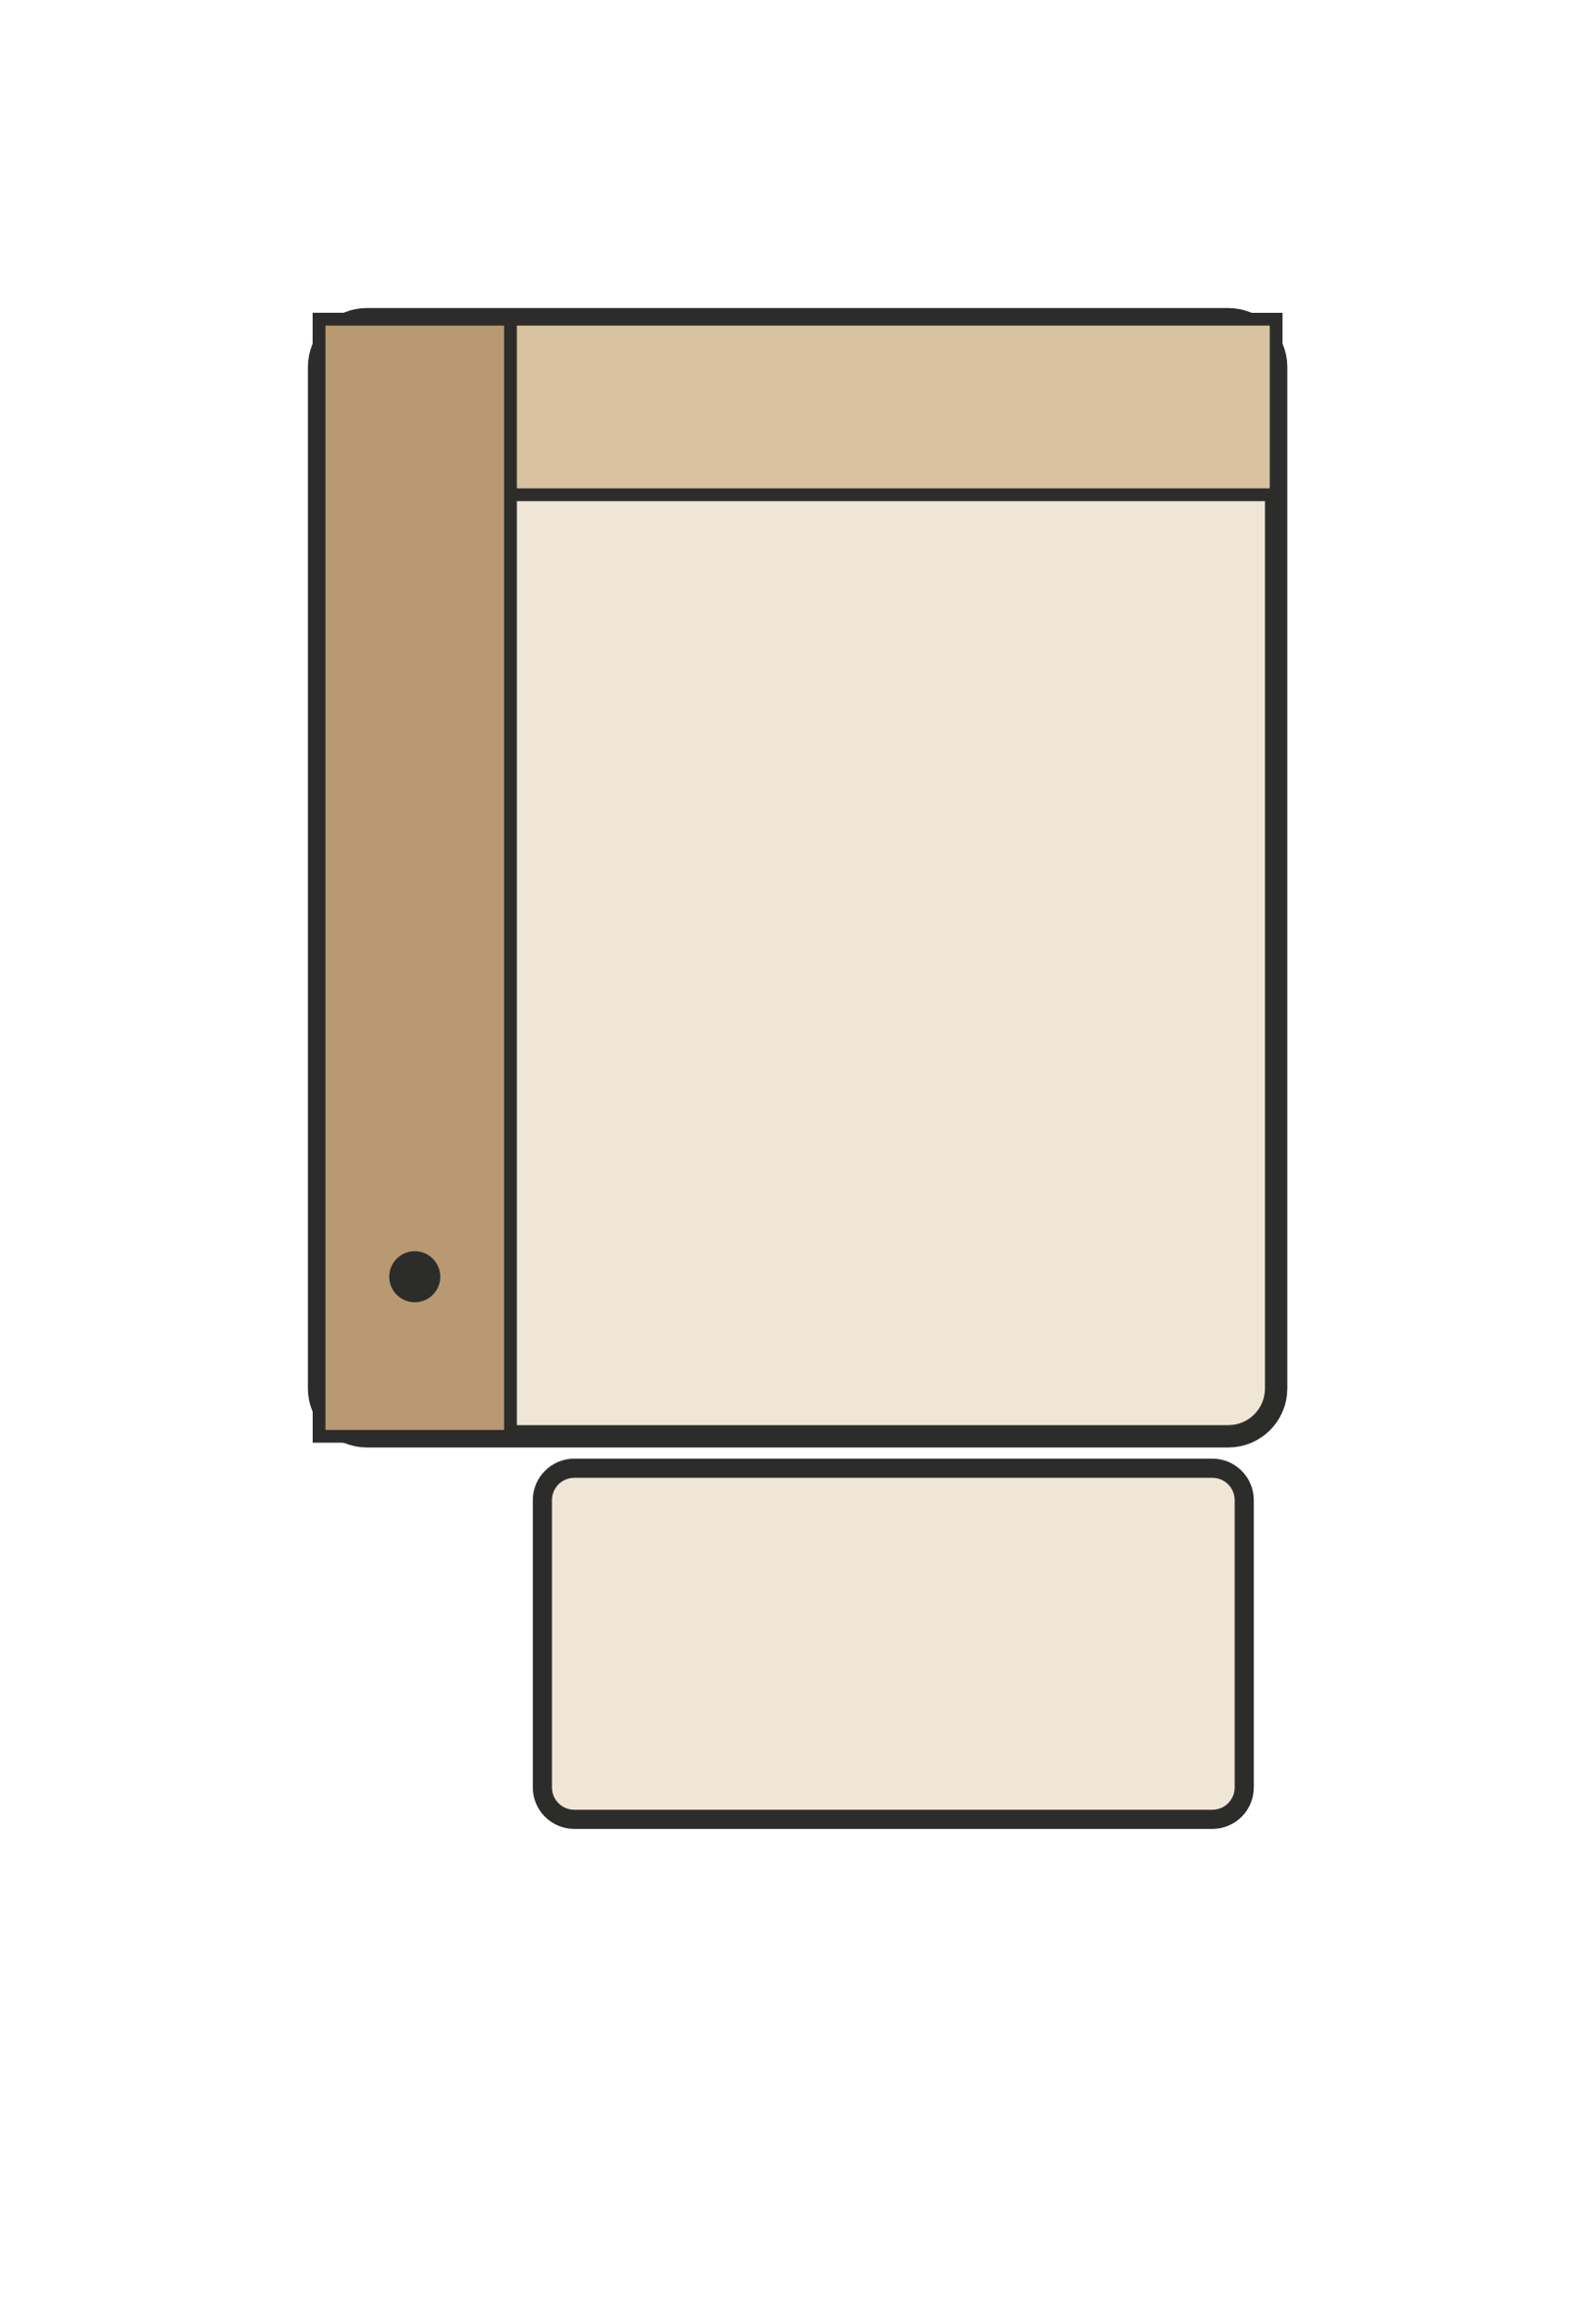
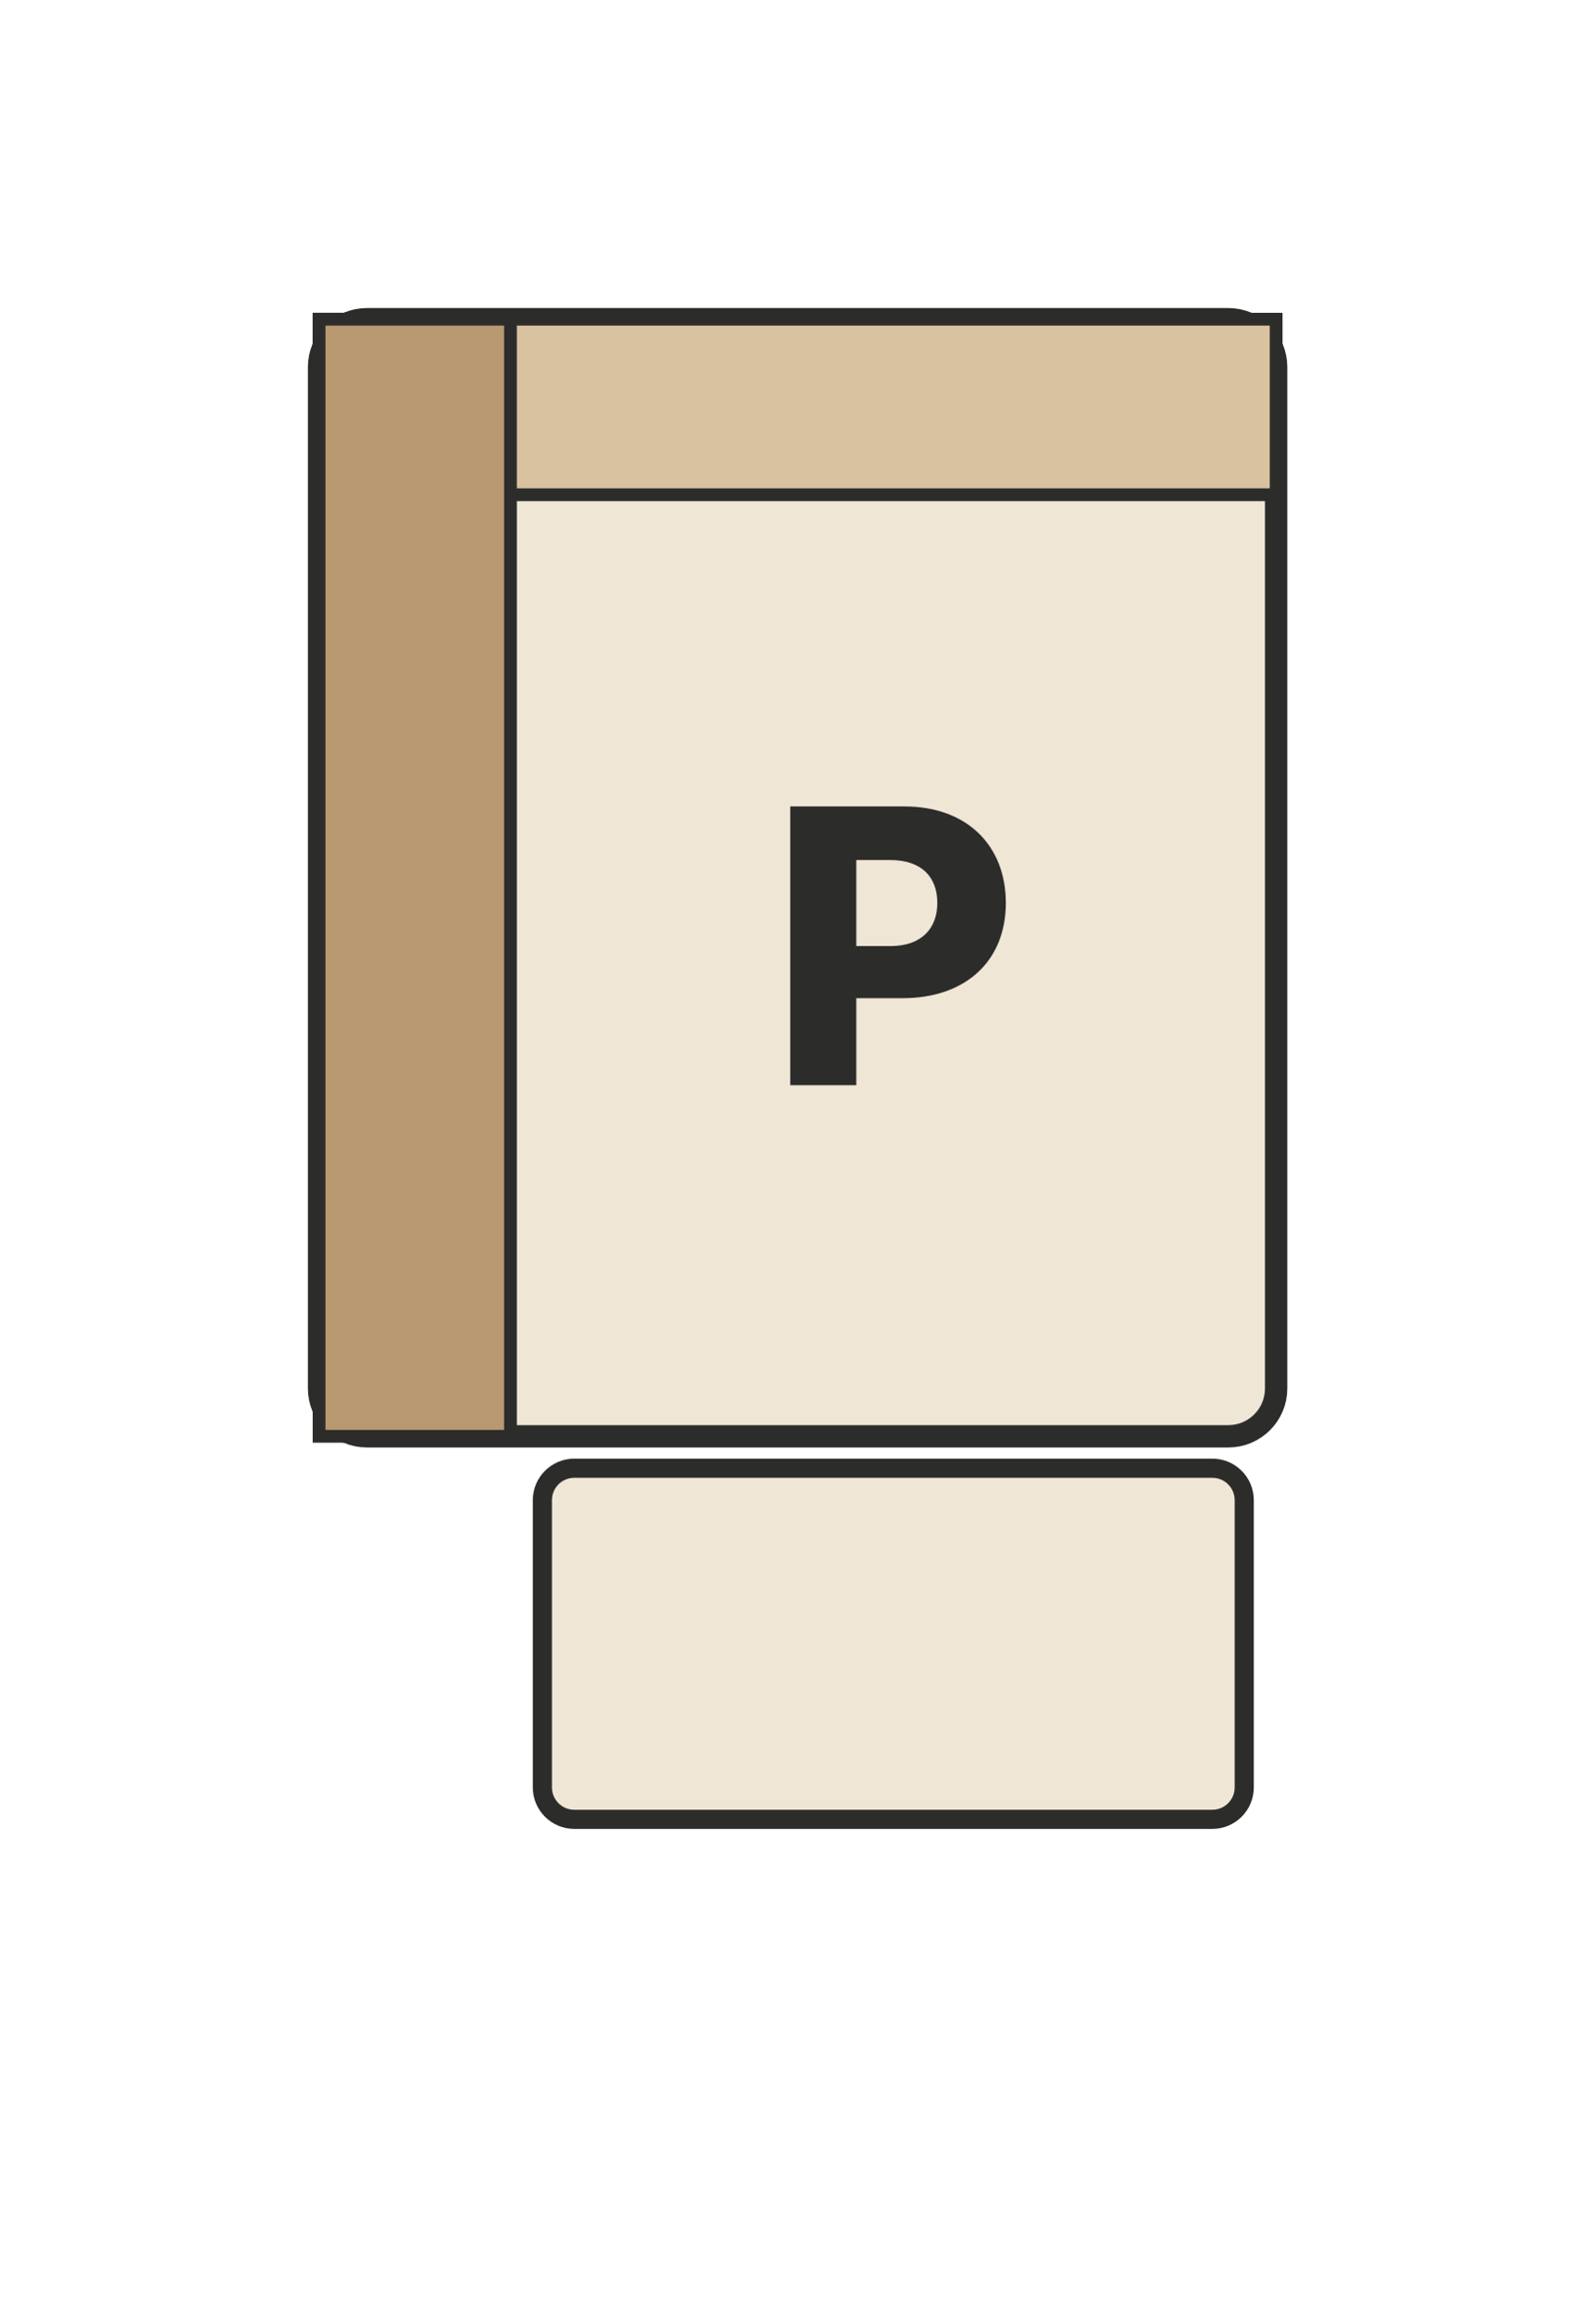
<svg xmlns="http://www.w3.org/2000/svg" viewBox="0 0 100 145" width="100" height="145">
  <g transform="translate(20,20)">
    <rect x="0" y="0" width="60" height="70" rx="3" fill="#F0E6D6" stroke="#2C2C2A" stroke-width="1.4" />
    <rect x="0" y="0" width="60" height="11" fill="#D9C2A0" stroke="#2C2C2A" stroke-width="0.8" />
    <rect x="0" y="0" width="12" height="70" fill="#B89972" stroke="#2C2C2A" stroke-width="0.8" />
-     <circle cx="6" cy="60" r="1.6" fill="#2C2C2A" />
+     <text x="36" y="48" font-family="system-ui, -apple-system, sans-serif" font-size="24" font-weight="800" fill="#2C2C2A" text-anchor="middle">P</text>
    <rect x="14" y="72" width="44" height="22" rx="2" fill="#F0E6D6" stroke="#2C2C2A" stroke-width="1.2" />
  </g>
</svg>
